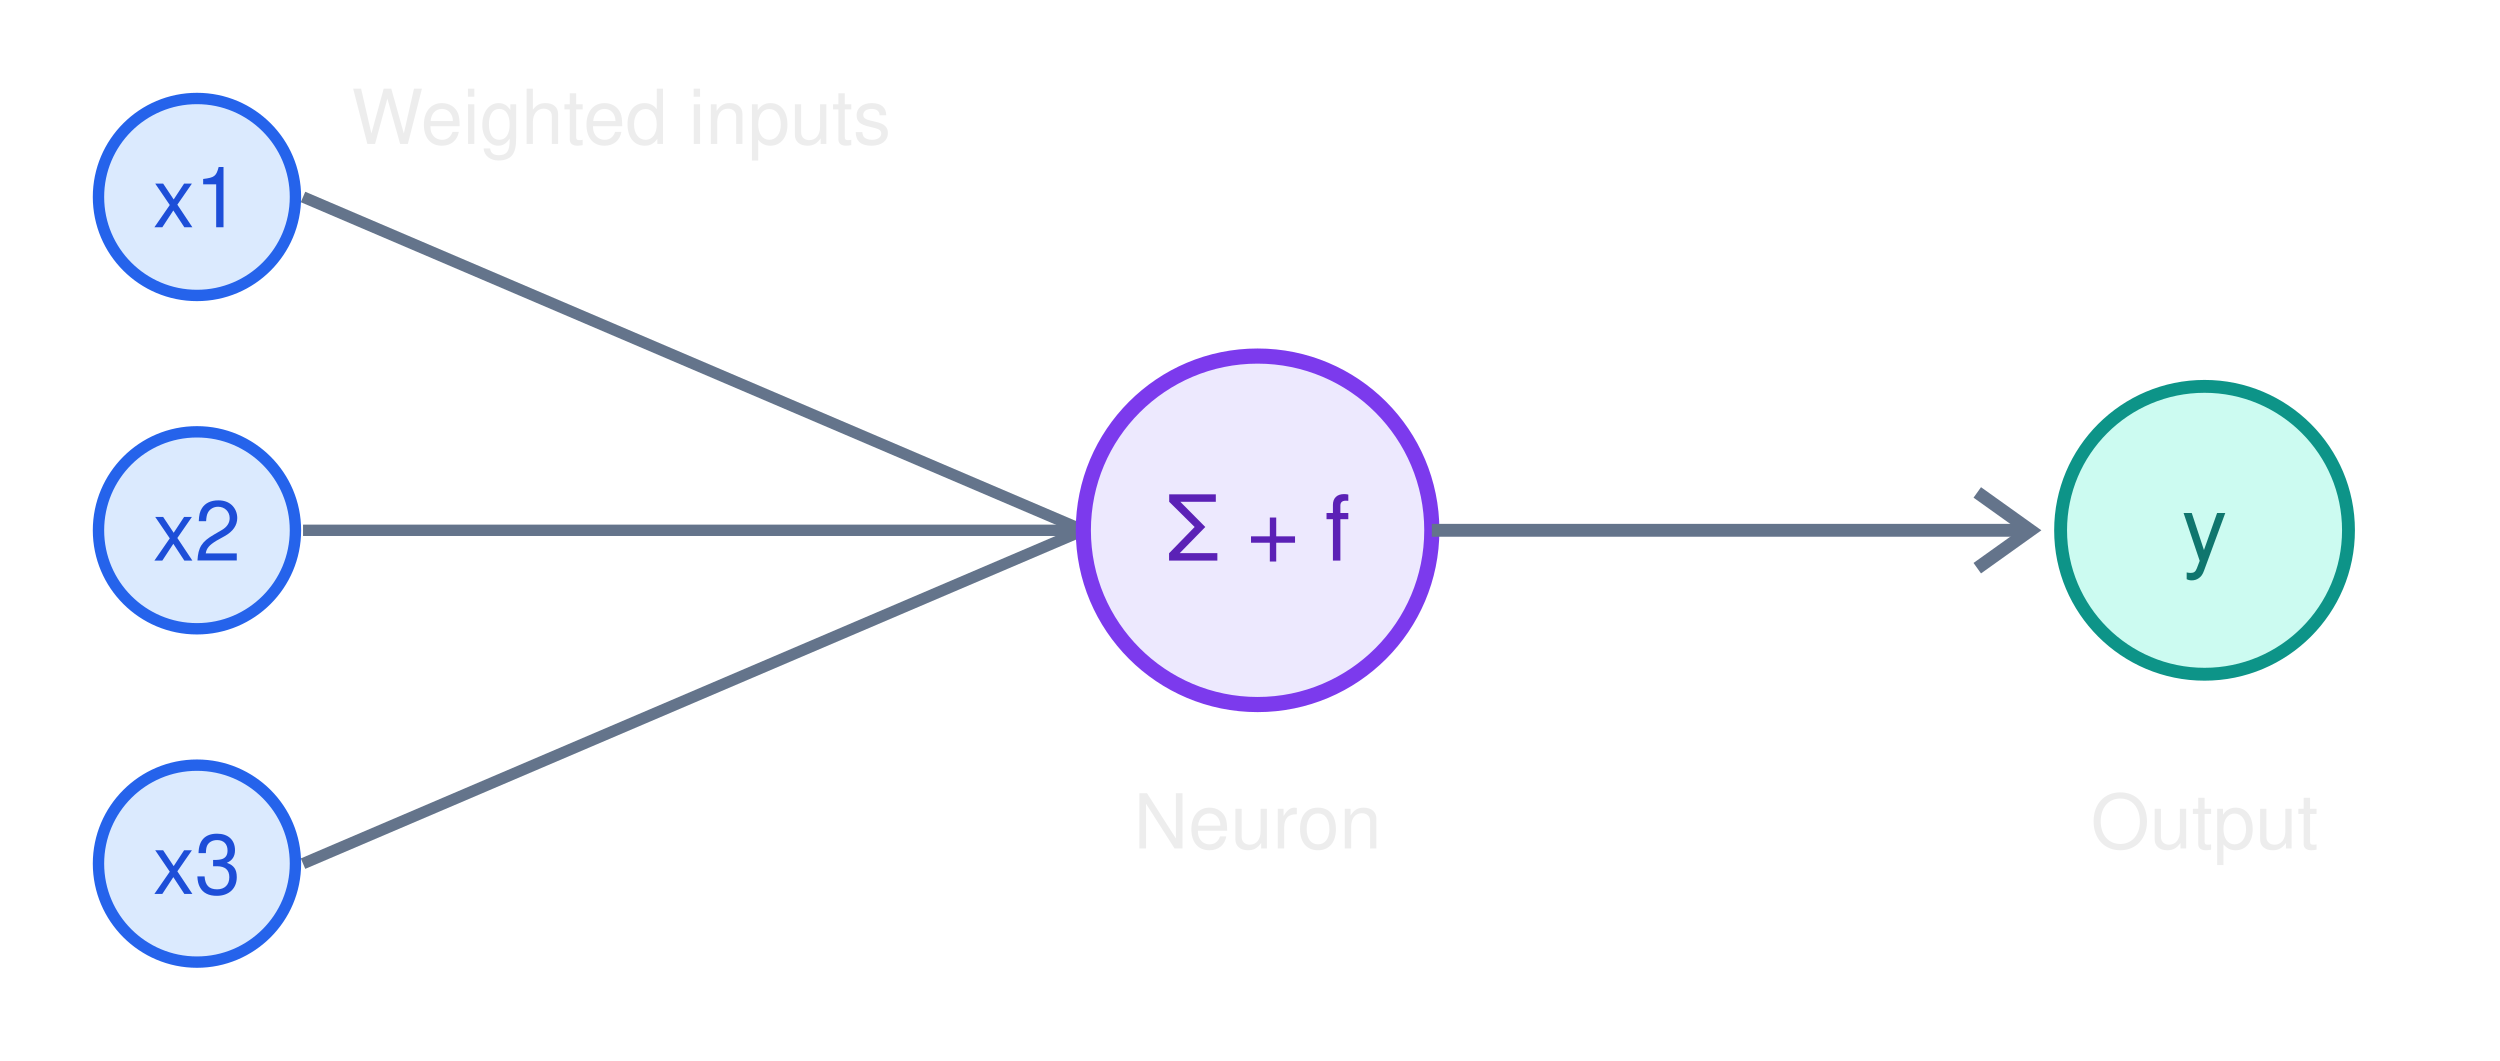
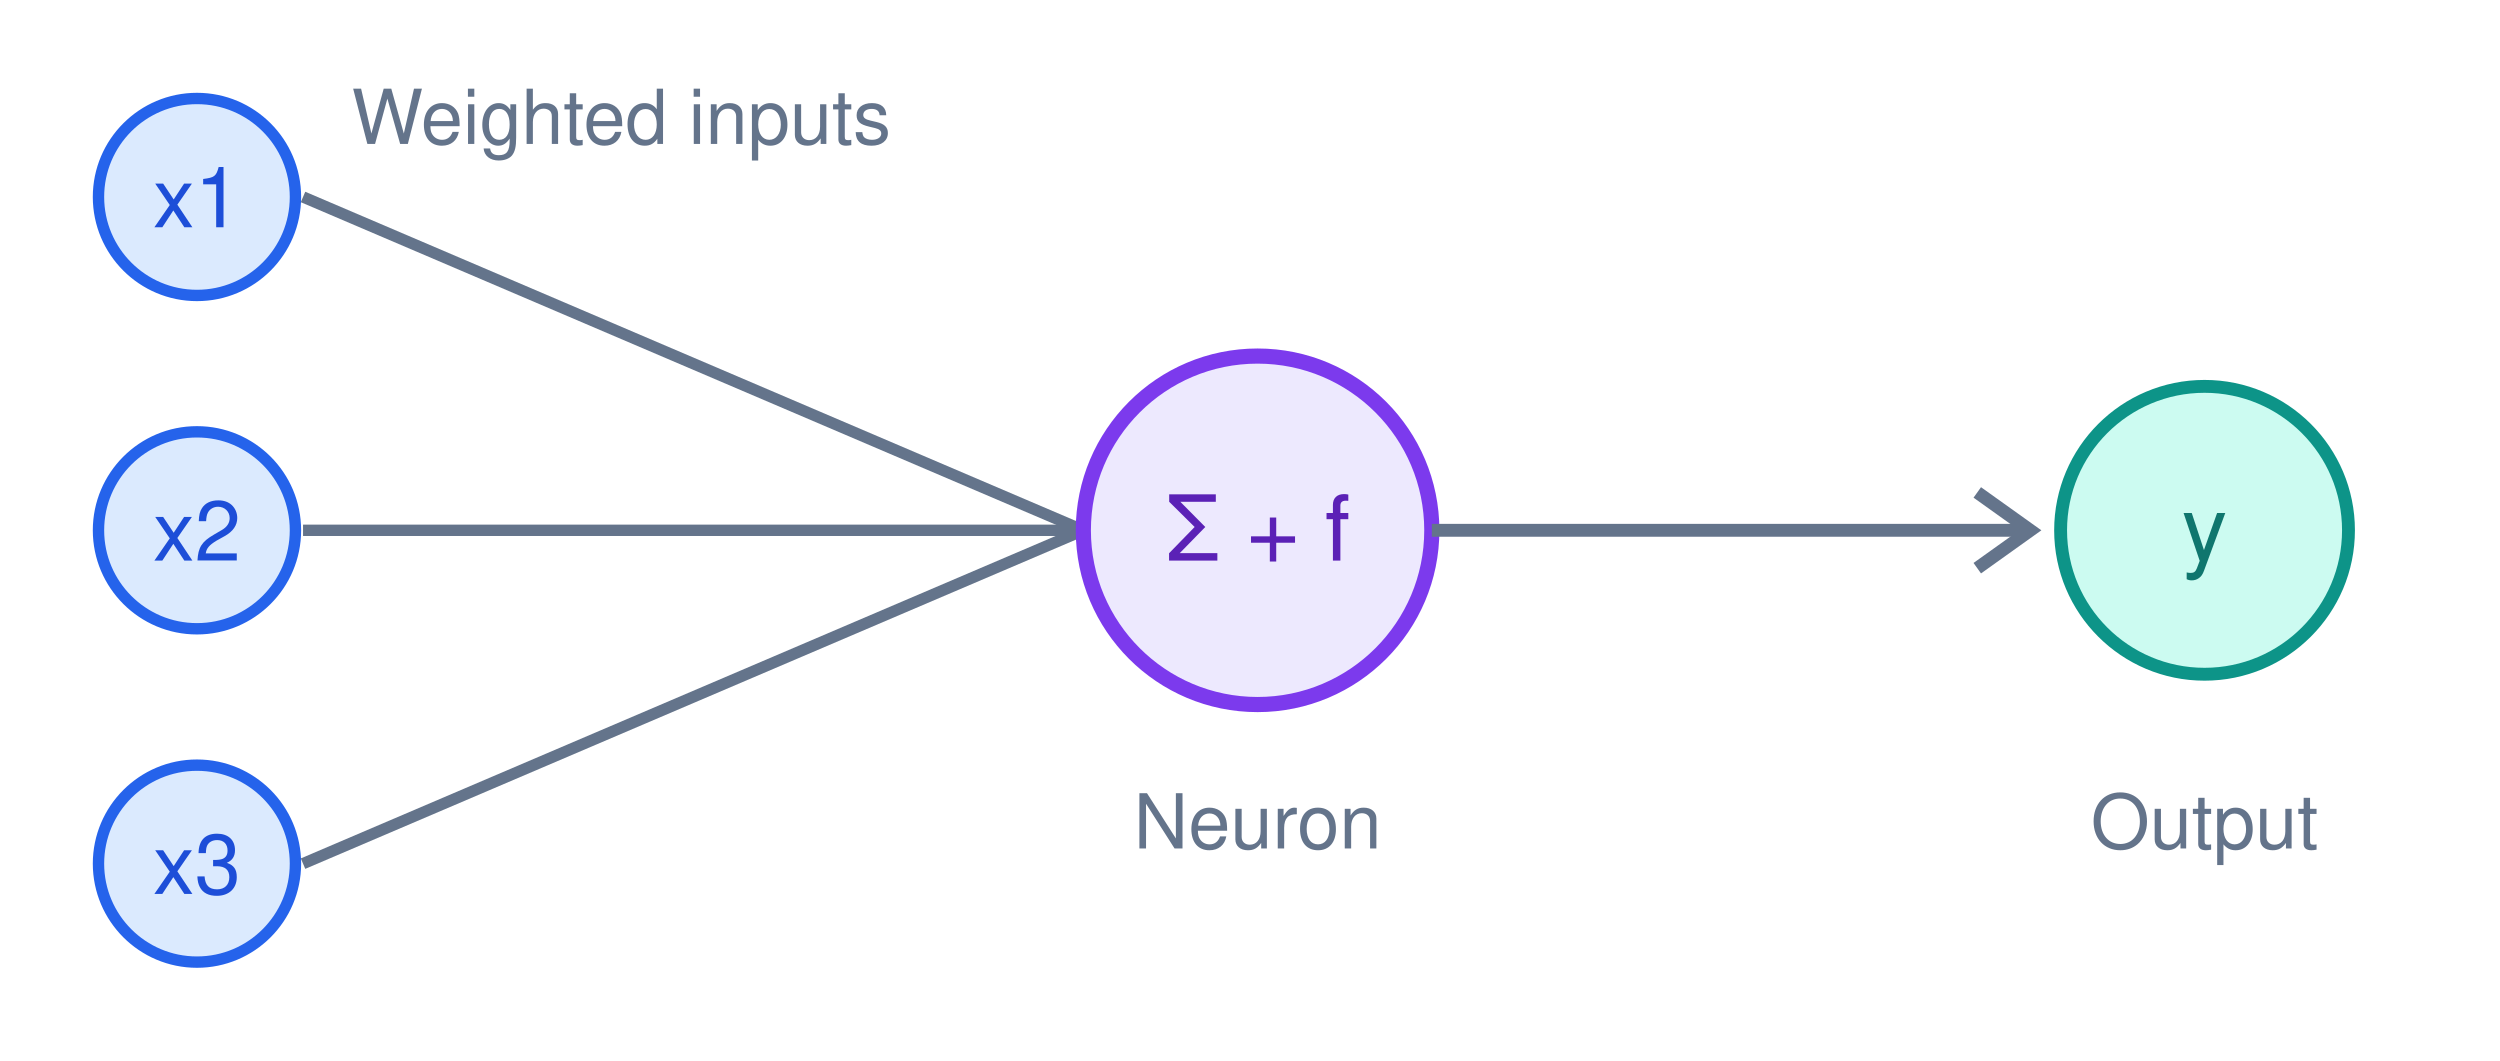
- <svg xmlns="http://www.w3.org/2000/svg" font-family="-apple-system-body, ui-sans-serif, -apple-system, system-ui, &quot;Segoe UI&quot;, Helvetica, &quot;Apple Color Emoji&quot;, Arial, sans-serif, &quot;Segoe UI Emoji&quot;, &quot;Segoe UI Symbol&quot;" font-weight="400" data-d-component="svg" fill="currentColor" style="color:rgb(237, 237, 237)" viewBox="0 0 330 140" width="100%">
+ <svg xmlns="http://www.w3.org/2000/svg" font-family="-apple-system-body, ui-sans-serif, -apple-system, system-ui, &quot;Segoe UI&quot;, Helvetica, &quot;Apple Color Emoji&quot;, Arial, sans-serif, &quot;Segoe UI Emoji&quot;, &quot;Segoe UI Symbol&quot;" font-weight="400" data-d-component="svg" fill="currentColor" style="color:#64748b" viewBox="0 0 330 140" width="100%">
  <circle cx="26" cy="26" r="13" fill="#dbeafe" stroke="#2563eb" stroke-width="1.5" />
  <text x="26" y="30" font-size="11" text-anchor="middle" fill="#1d4ed8">x1</text>
  <path d="M40 26 L143 70" stroke="#64748b" stroke-width="1.5" />
  <circle cx="26" cy="70" r="13" fill="#dbeafe" stroke="#2563eb" stroke-width="1.5" />
  <text x="26" y="74" font-size="11" text-anchor="middle" fill="#1d4ed8">x2</text>
  <path d="M40 70 L143 70" stroke="#64748b" stroke-width="1.5" />
  <circle cx="26" cy="114" r="13" fill="#dbeafe" stroke="#2563eb" stroke-width="1.5" />
  <text x="26" y="118" font-size="11" text-anchor="middle" fill="#1d4ed8">x3</text>
  <path d="M40 114 L143 70" stroke="#64748b" stroke-width="1.5" />
  <circle cx="166" cy="70" r="23" fill="#ede9fe" stroke="#7c3aed" stroke-width="2" />
  <text x="166" y="74" text-anchor="middle" fill="#5b21b6" font-size="12">Σ + f</text>
  <path d="M189 70 H267" stroke="#64748b" stroke-width="1.7" />
  <path d="M261 65 L268 70 L261 75" fill="none" stroke="#64748b" stroke-width="1.7" />
  <circle cx="291" cy="70" r="19" fill="#ccfbf1" stroke="#0d9488" stroke-width="1.7" />
  <text x="291" y="74" text-anchor="middle" fill="#0f766e" font-size="12">y</text>
  <text x="82" y="19" font-size="10" fill="currentColor" text-anchor="middle">Weighted inputs</text>
  <text x="166" y="112" font-size="10" fill="currentColor" text-anchor="middle">Neuron</text>
  <text x="291" y="112" font-size="10" fill="currentColor" text-anchor="middle">Output</text>
</svg>
